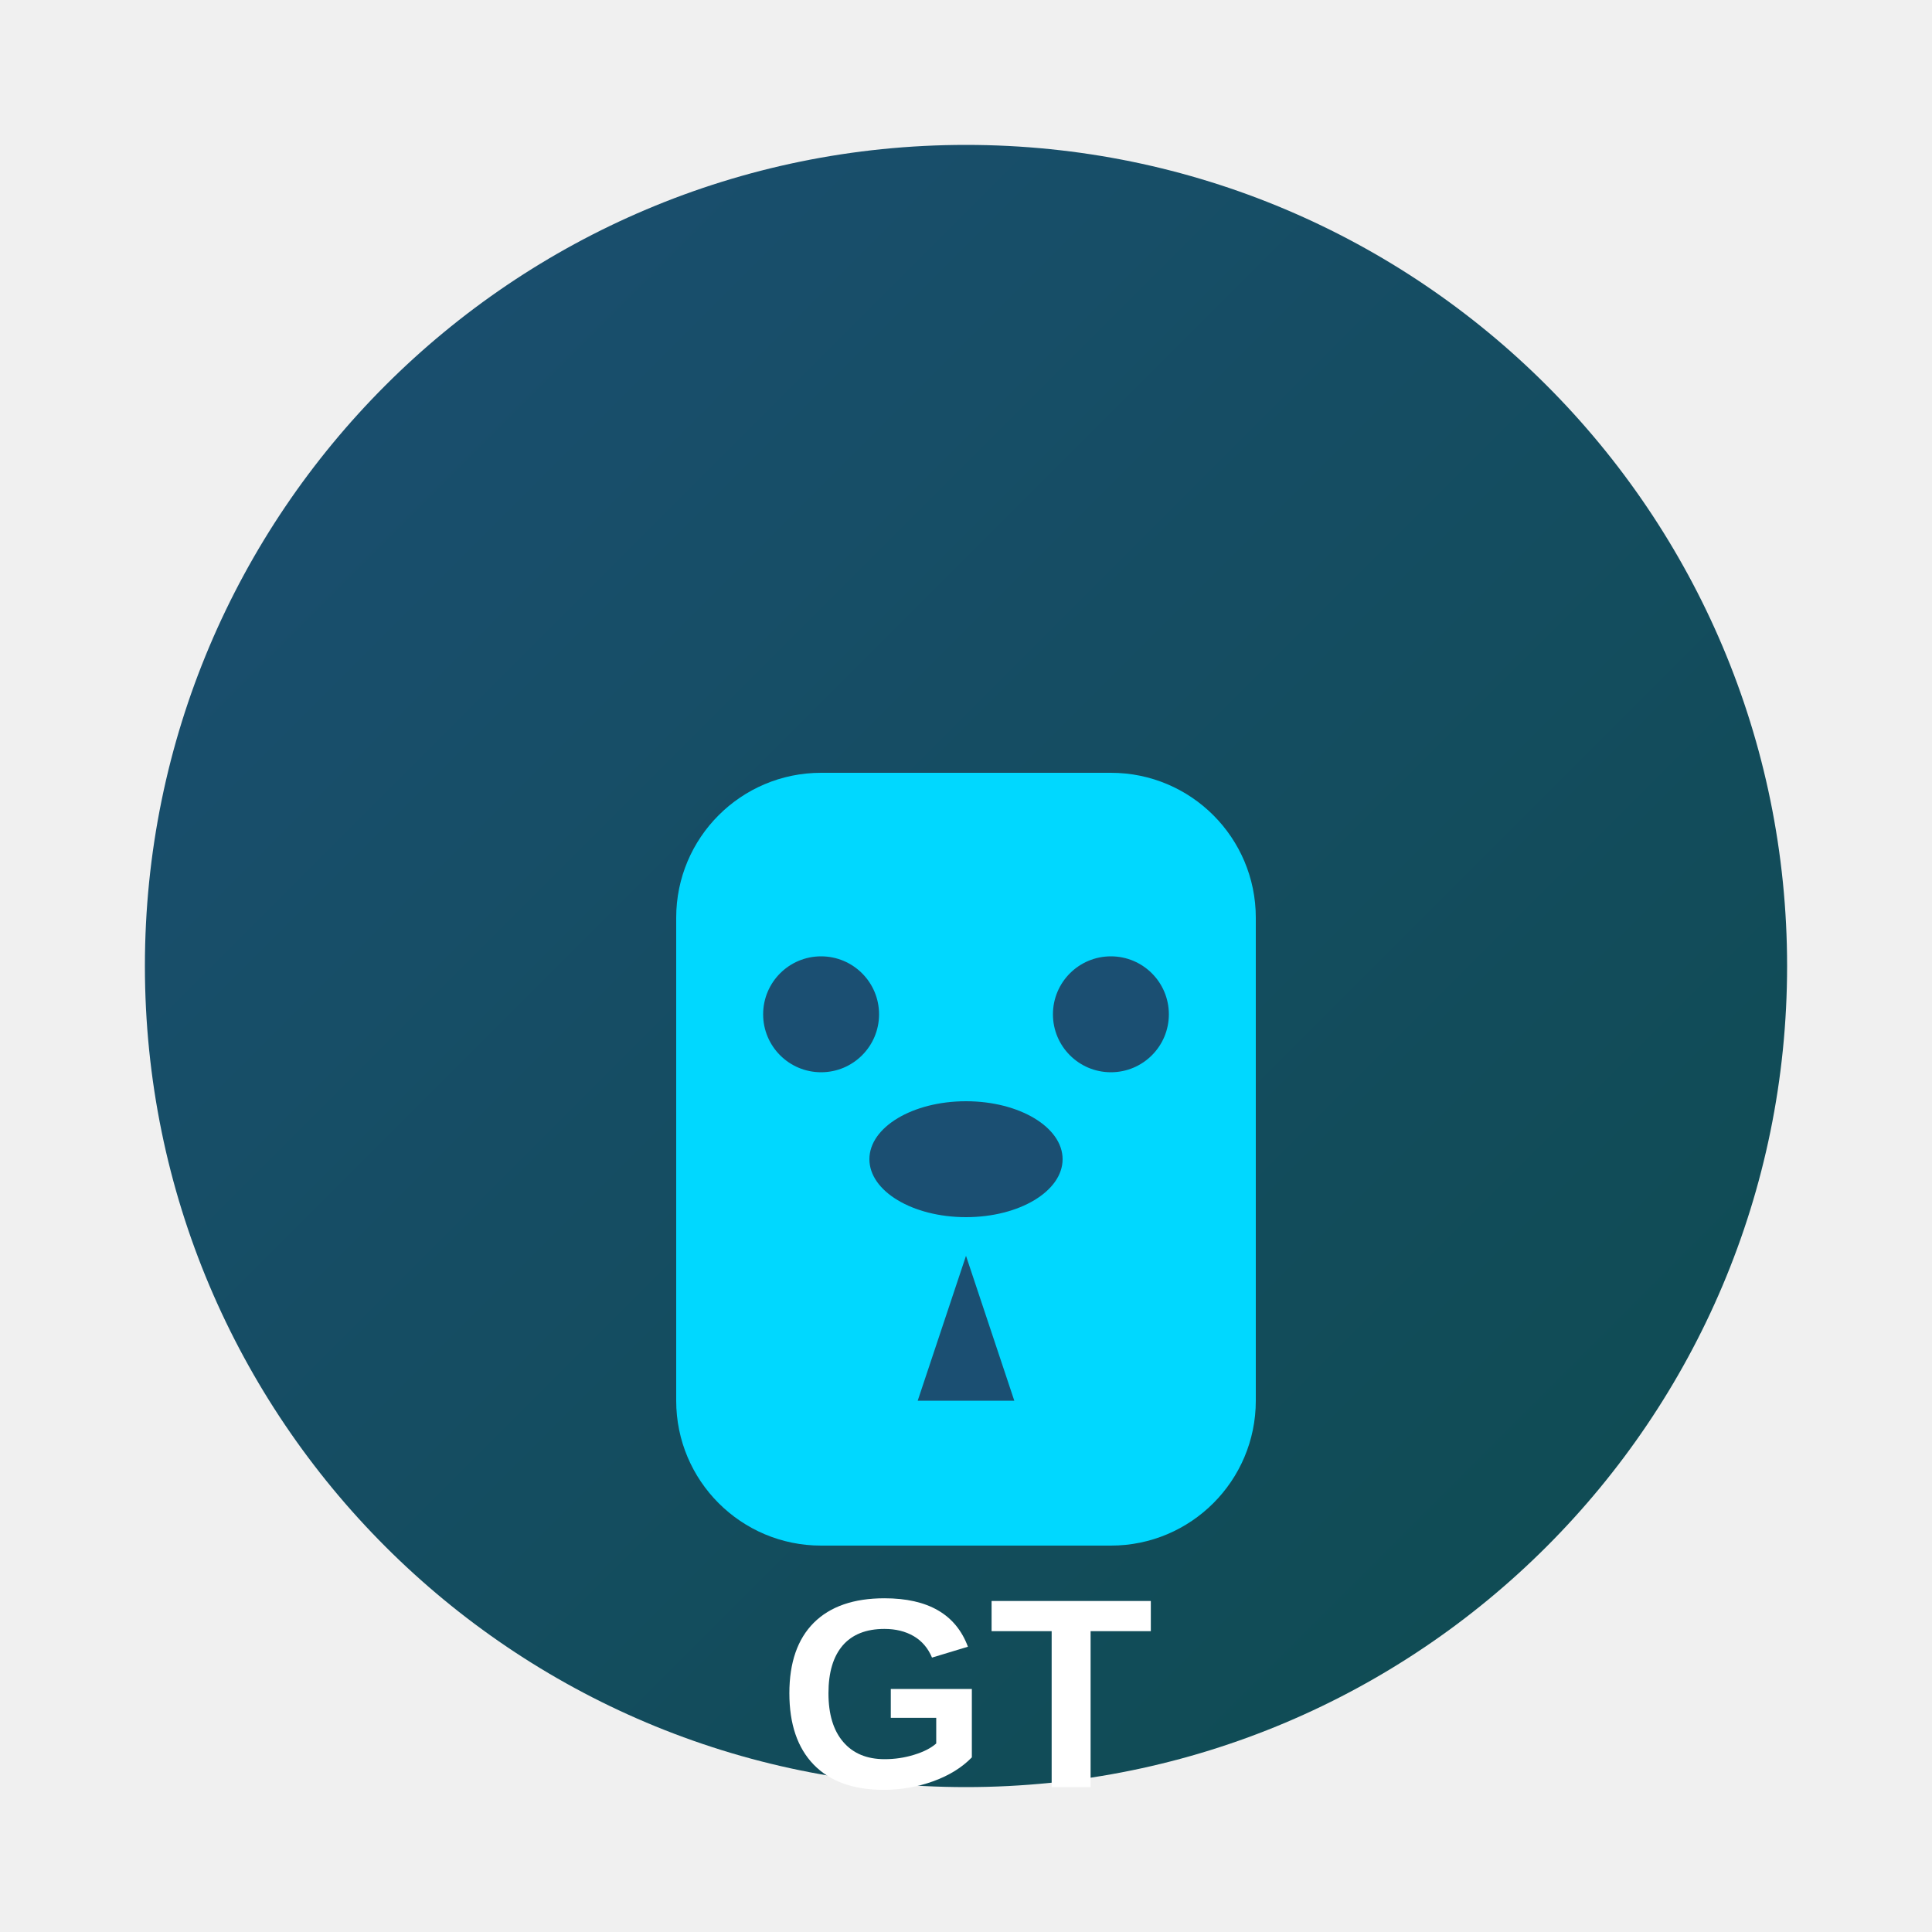
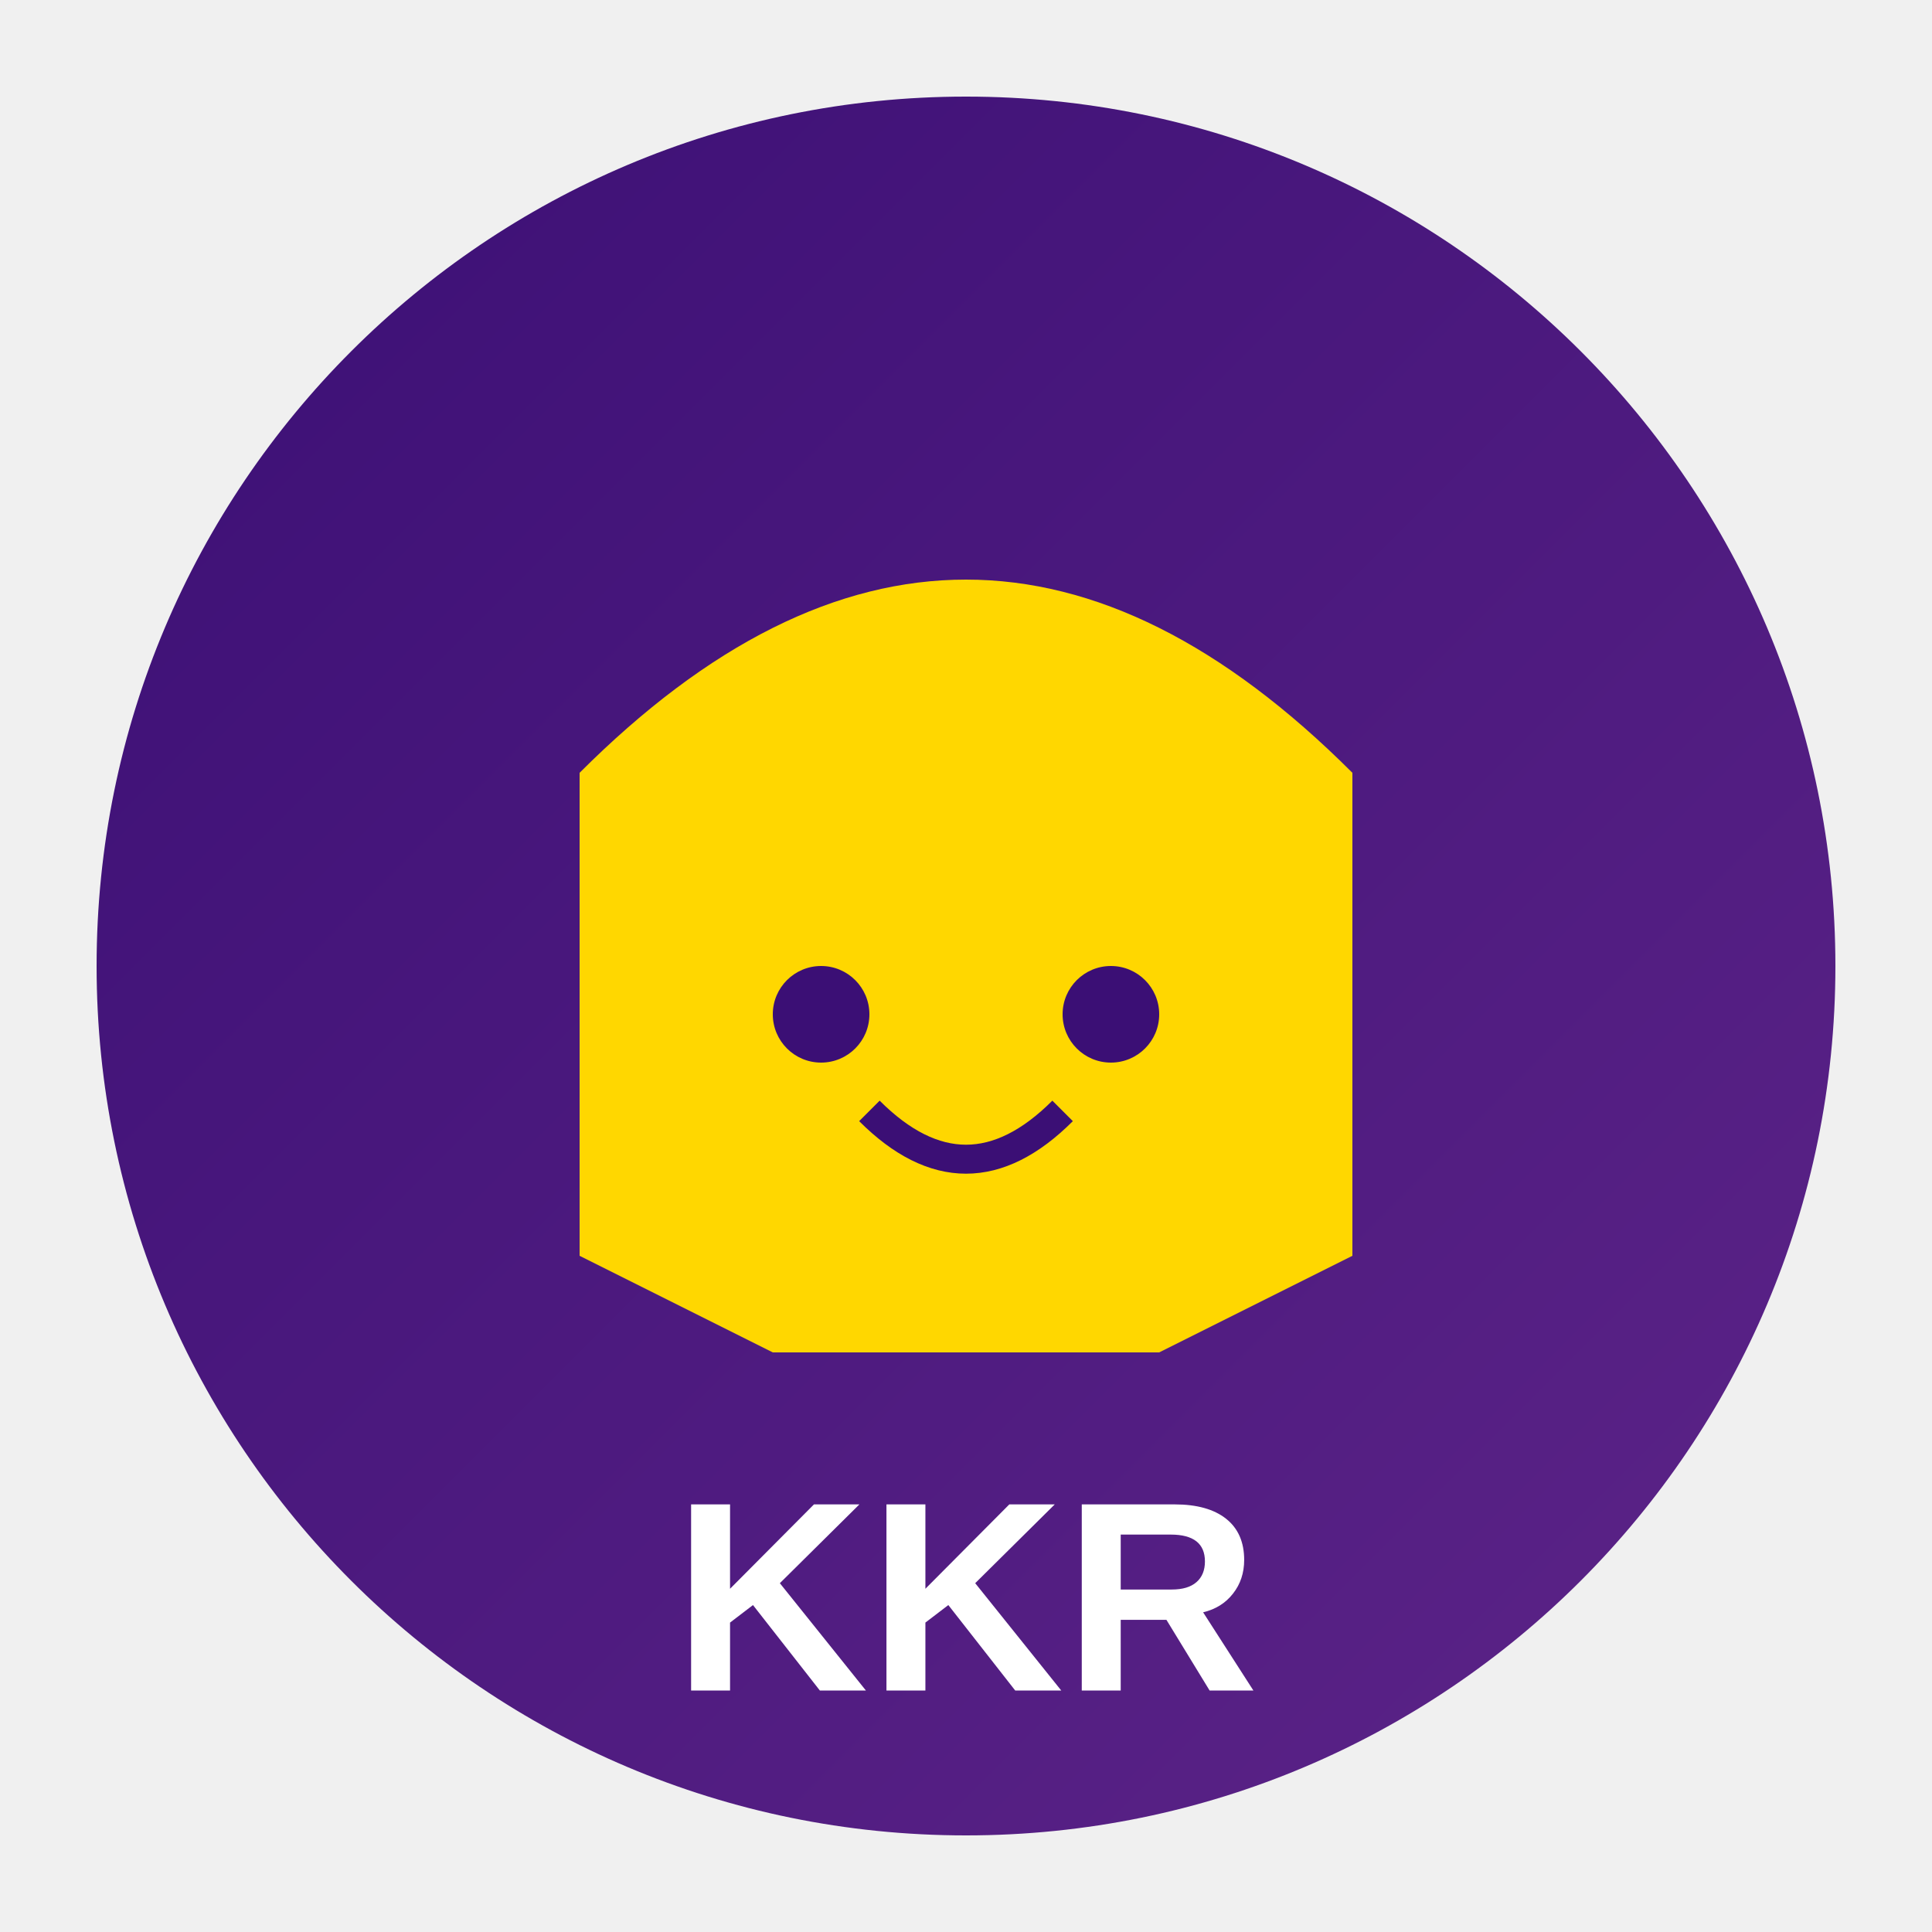
<svg xmlns="http://www.w3.org/2000/svg" width="200" height="200" viewBox="0 0 200 200">
  <defs>
-     <linearGradient id="gtGradient" x1="0%" y1="0%" x2="100%" y2="100%">
-       <stop offset="0%" style="stop-color:#1B4F72;stop-opacity:1" />
-       <stop offset="100%" style="stop-color:#0E4B50;stop-opacity:1" />
+     <linearGradient id="kkrGradient" x1="0%" y1="0%" x2="100%" y2="100%">
+       <stop offset="0%" style="stop-color:#3B0F75;stop-opacity:1" />
+       <stop offset="100%" style="stop-color:#5D2488;stop-opacity:1" />
    </linearGradient>
  </defs>
-   <circle cx="100" cy="100" r="85" fill="url(#gtGradient)" />
-   <rect x="70" y="80" width="60" height="80" rx="15" fill="#00D8FF" />
-   <circle cx="85" cy="105" r="6" fill="#1B4F72" />
-   <circle cx="115" cy="105" r="6" fill="#1B4F72" />
-   <ellipse cx="100" cy="120" rx="10" ry="6" fill="#1B4F72" />
-   <polygon points="100,130 95,145 105,145" fill="#1B4F72" />
-   <text x="100" y="185" font-family="Arial, sans-serif" font-size="28" font-weight="bold" text-anchor="middle" fill="#fff">GT</text>
+   <circle cx="100" cy="100" r="90" fill="url(#kkrGradient)" />
+   <path d="M 60 80 Q 100 40 140 80 L 140 130 L 120 140 L 80 140 L 60 130 Z" fill="#FFD700" />
+   <circle cx="85" cy="105" r="5" fill="#3B0F75" />
+   <circle cx="115" cy="105" r="5" fill="#3B0F75" />
+   <path d="M 90 115 Q 100 125 110 115" stroke="#3B0F75" stroke-width="3" fill="none" />
+   <text x="100" y="175" font-family="Arial, sans-serif" font-size="28" font-weight="bold" text-anchor="middle" fill="#fff">KKR</text>
</svg>
